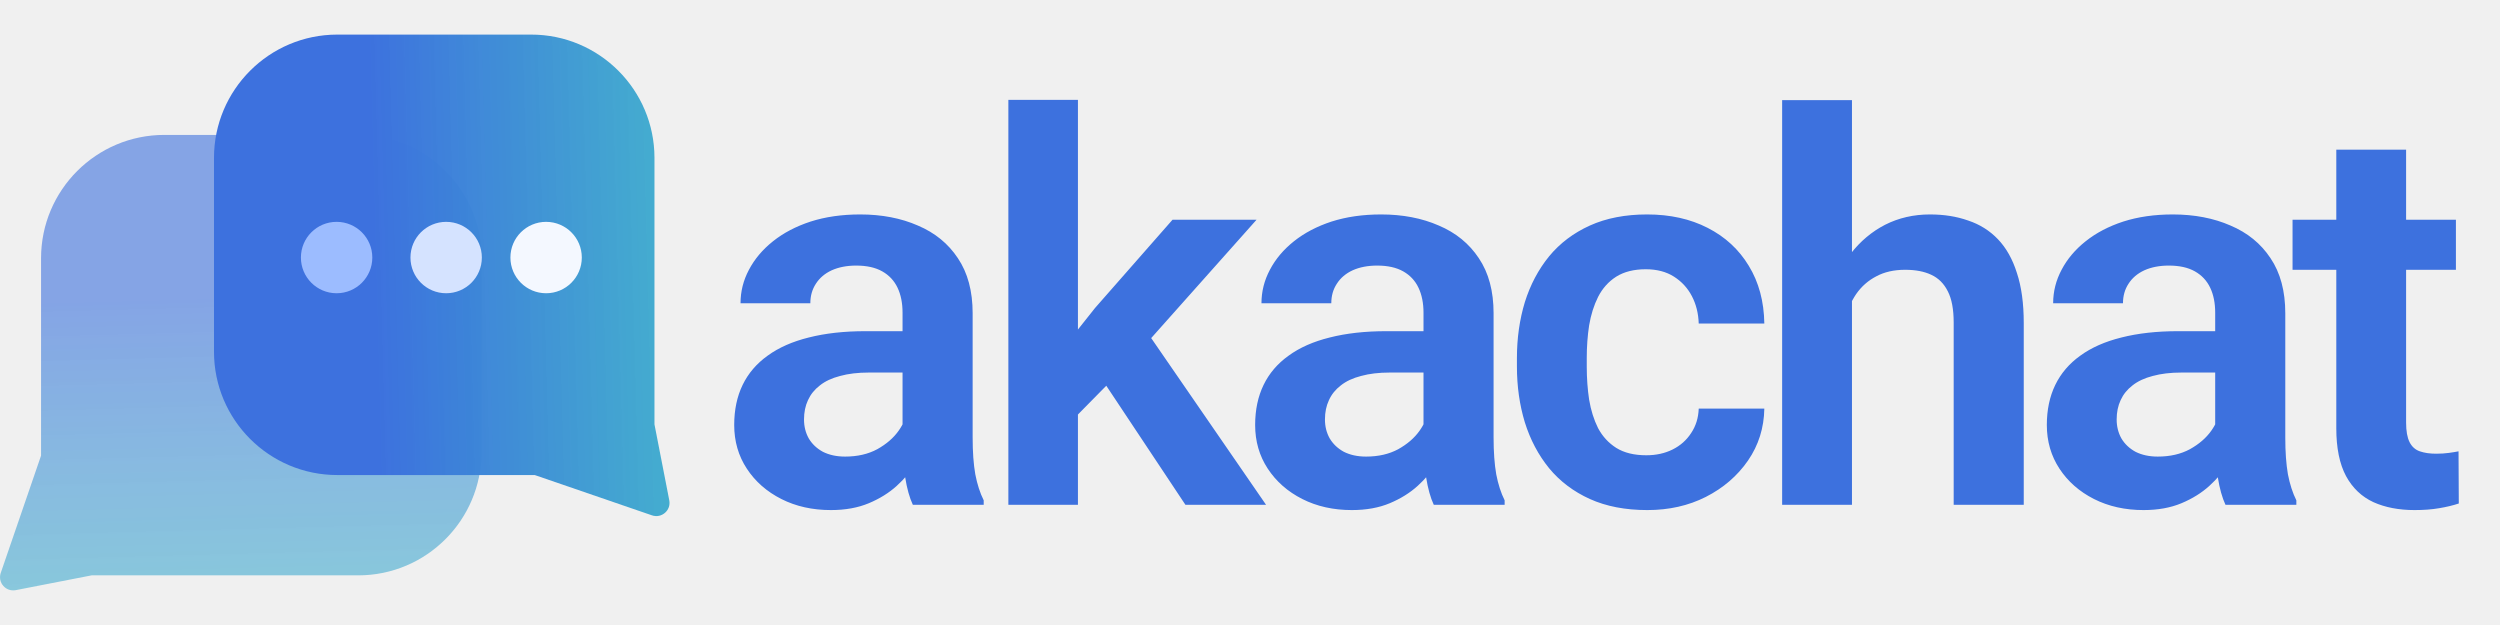
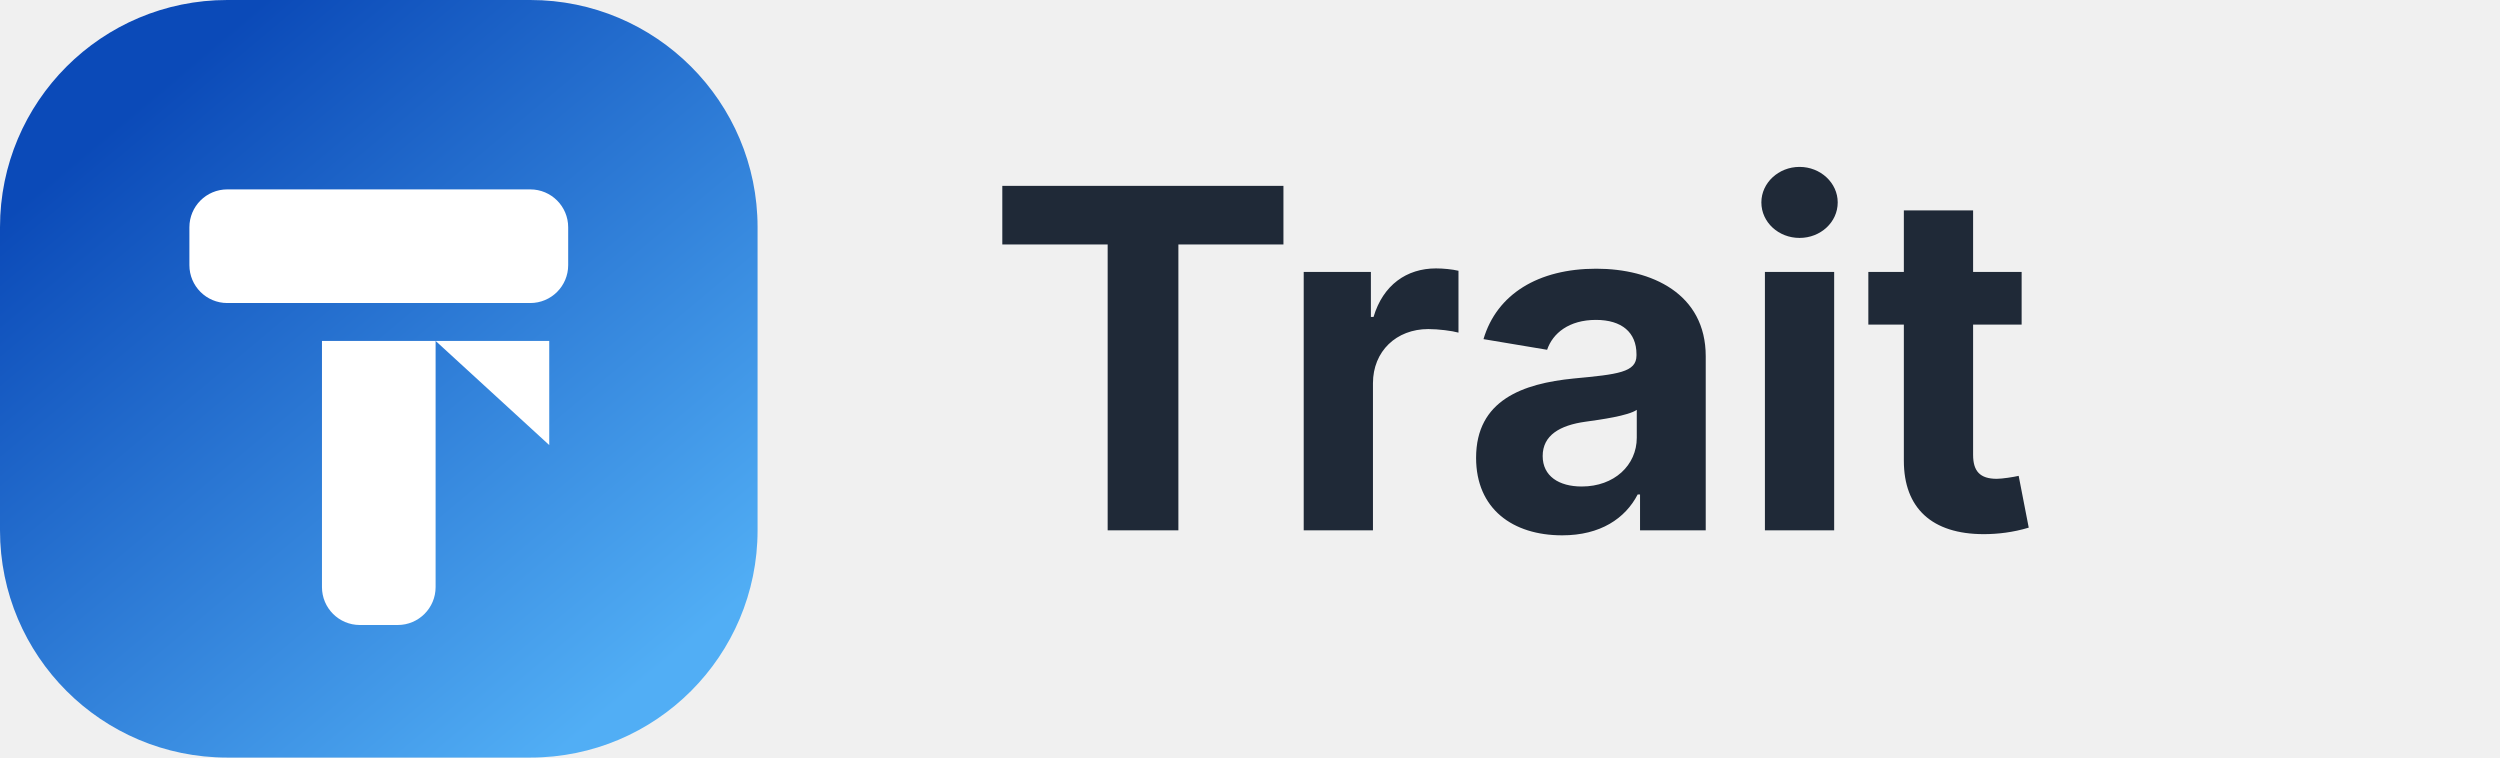
- <svg xmlns="http://www.w3.org/2000/svg" width="104" height="26" viewBox="0 0 104 26" fill="none">
-   <path d="M20.031 18.804C20.031 21.638 17.734 23.935 14.9 23.935H3.812L0.656 24.55C0.241 24.631 -0.106 24.233 0.031 23.833L1.708 18.954V10.743C1.708 7.909 4.005 5.612 6.839 5.612H14.9C17.734 5.612 20.031 7.909 20.031 10.743V18.804Z" fill="url(#paint0_linear_5588_31152)" fill-opacity="0.6" />
-   <path d="M22.096 1.439C24.929 1.439 27.226 3.737 27.226 6.57V17.654L27.842 20.814C27.923 21.229 27.524 21.576 27.124 21.439L22.245 19.762H14.033C11.2 19.762 8.902 17.465 8.902 14.631V6.57C8.902 3.736 11.2 1.439 14.033 1.439H22.096Z" fill="url(#paint1_linear_5588_31152)" />
-   <circle cx="14.003" cy="10.714" r="1.485" fill="#9CBCFF" />
-   <circle cx="18.56" cy="10.714" r="1.485" fill="#D5E3FF" />
-   <circle cx="22.718" cy="10.714" r="1.485" fill="#F4F8FF" />
-   <path d="M37.546 18.479V13.01C37.546 12.608 37.477 12.261 37.338 11.969C37.199 11.676 36.987 11.45 36.702 11.289C36.417 11.128 36.056 11.048 35.617 11.048C35.23 11.048 34.89 11.114 34.598 11.245C34.313 11.377 34.094 11.563 33.94 11.804C33.787 12.038 33.71 12.308 33.71 12.615H30.806C30.806 12.126 30.922 11.662 31.156 11.223C31.39 10.777 31.723 10.383 32.154 10.039C32.592 9.689 33.115 9.415 33.721 9.217C34.335 9.02 35.022 8.921 35.782 8.921C36.681 8.921 37.481 9.075 38.182 9.382C38.891 9.681 39.446 10.134 39.848 10.741C40.257 11.347 40.462 12.111 40.462 13.032V18.205C40.462 18.797 40.498 19.305 40.572 19.729C40.652 20.145 40.769 20.507 40.922 20.814V21H37.974C37.835 20.7 37.729 20.32 37.656 19.86C37.583 19.392 37.546 18.932 37.546 18.479ZM37.952 13.777L37.974 15.498H36.143C35.69 15.498 35.292 15.545 34.949 15.64C34.605 15.728 34.324 15.86 34.105 16.035C33.886 16.203 33.721 16.407 33.611 16.649C33.502 16.883 33.447 17.149 33.447 17.449C33.447 17.741 33.513 18.004 33.644 18.238C33.783 18.472 33.98 18.658 34.236 18.797C34.499 18.928 34.806 18.994 35.157 18.994C35.668 18.994 36.114 18.892 36.494 18.687C36.874 18.475 37.17 18.22 37.382 17.92C37.594 17.62 37.707 17.335 37.722 17.065L38.555 18.315C38.452 18.614 38.299 18.932 38.094 19.268C37.89 19.604 37.627 19.919 37.305 20.211C36.984 20.503 36.596 20.744 36.143 20.934C35.69 21.124 35.164 21.219 34.565 21.219C33.798 21.219 33.111 21.066 32.505 20.759C31.898 20.452 31.419 20.032 31.069 19.498C30.718 18.965 30.543 18.358 30.543 17.679C30.543 17.05 30.66 16.495 30.893 16.013C31.127 15.531 31.474 15.125 31.934 14.796C32.395 14.46 32.965 14.208 33.644 14.04C34.331 13.865 35.117 13.777 36.001 13.777H37.952ZM44.842 4.154V21H41.948V4.154H44.842ZM52.273 9.141L47.111 14.939L44.316 17.778L43.395 15.531L45.554 12.812L48.777 9.141H52.273ZM49.314 21L45.642 15.476L47.571 13.602L52.668 21H49.314ZM59.218 18.479V13.01C59.218 12.608 59.148 12.261 59.009 11.969C58.871 11.676 58.659 11.45 58.374 11.289C58.089 11.128 57.727 11.048 57.289 11.048C56.901 11.048 56.562 11.114 56.269 11.245C55.984 11.377 55.765 11.563 55.612 11.804C55.458 12.038 55.382 12.308 55.382 12.615H52.477C52.477 12.126 52.594 11.662 52.828 11.223C53.062 10.777 53.394 10.383 53.825 10.039C54.264 9.689 54.786 9.415 55.392 9.217C56.006 9.02 56.693 8.921 57.453 8.921C58.352 8.921 59.152 9.075 59.853 9.382C60.562 9.681 61.117 10.134 61.519 10.741C61.929 11.347 62.133 12.111 62.133 13.032V18.205C62.133 18.797 62.17 19.305 62.243 19.729C62.323 20.145 62.44 20.507 62.593 20.814V21H59.645C59.506 20.7 59.4 20.32 59.327 19.86C59.254 19.392 59.218 18.932 59.218 18.479ZM59.623 13.777L59.645 15.498H57.815C57.362 15.498 56.963 15.545 56.62 15.64C56.277 15.728 55.995 15.86 55.776 16.035C55.557 16.203 55.392 16.407 55.283 16.649C55.173 16.883 55.118 17.149 55.118 17.449C55.118 17.741 55.184 18.004 55.316 18.238C55.455 18.472 55.652 18.658 55.908 18.797C56.171 18.928 56.477 18.994 56.828 18.994C57.34 18.994 57.785 18.892 58.166 18.687C58.545 18.475 58.841 18.22 59.053 17.92C59.265 17.62 59.378 17.335 59.393 17.065L60.226 18.315C60.124 18.614 59.97 18.932 59.766 19.268C59.561 19.604 59.298 19.919 58.977 20.211C58.655 20.503 58.268 20.744 57.815 20.934C57.362 21.124 56.836 21.219 56.236 21.219C55.469 21.219 54.782 21.066 54.176 20.759C53.569 20.452 53.091 20.032 52.74 19.498C52.389 18.965 52.214 18.358 52.214 17.679C52.214 17.05 52.331 16.495 52.565 16.013C52.798 15.531 53.145 15.125 53.606 14.796C54.066 14.46 54.636 14.208 55.316 14.04C56.003 13.865 56.788 13.777 57.672 13.777H59.623ZM68.486 18.939C68.895 18.939 69.26 18.859 69.582 18.698C69.903 18.538 70.159 18.311 70.349 18.019C70.547 17.726 70.653 17.387 70.667 16.999H73.396C73.382 17.803 73.155 18.523 72.717 19.159C72.278 19.794 71.694 20.299 70.963 20.671C70.24 21.037 69.429 21.219 68.53 21.219C67.616 21.219 66.82 21.066 66.14 20.759C65.461 20.452 64.894 20.024 64.442 19.477C63.996 18.928 63.66 18.293 63.433 17.569C63.214 16.846 63.104 16.071 63.104 15.246V14.895C63.104 14.069 63.214 13.295 63.433 12.571C63.66 11.848 63.996 11.212 64.442 10.664C64.894 10.116 65.461 9.689 66.14 9.382C66.82 9.075 67.613 8.921 68.519 8.921C69.476 8.921 70.316 9.108 71.04 9.48C71.77 9.853 72.34 10.379 72.75 11.059C73.166 11.738 73.382 12.538 73.396 13.459H70.667C70.653 13.035 70.558 12.655 70.382 12.319C70.207 11.983 69.958 11.713 69.637 11.508C69.315 11.303 68.924 11.201 68.464 11.201C67.975 11.201 67.565 11.303 67.237 11.508C66.915 11.713 66.663 11.994 66.48 12.352C66.305 12.703 66.181 13.097 66.108 13.536C66.042 13.967 66.009 14.42 66.009 14.895V15.246C66.009 15.728 66.042 16.188 66.108 16.627C66.181 17.065 66.305 17.46 66.48 17.811C66.663 18.154 66.915 18.428 67.237 18.633C67.565 18.837 67.982 18.939 68.486 18.939ZM77.042 4.165V21H74.137V4.165H77.042ZM76.582 14.643H75.727C75.727 13.817 75.836 13.057 76.055 12.363C76.275 11.669 76.585 11.066 76.987 10.555C77.389 10.036 77.868 9.634 78.423 9.349C78.986 9.064 79.607 8.921 80.286 8.921C80.871 8.921 81.4 9.005 81.875 9.174C82.358 9.334 82.771 9.594 83.114 9.952C83.457 10.31 83.721 10.777 83.903 11.355C84.093 11.925 84.188 12.619 84.188 13.437V21H81.273V13.415C81.273 12.867 81.192 12.436 81.031 12.122C80.871 11.8 80.641 11.57 80.341 11.431C80.049 11.293 79.687 11.223 79.256 11.223C78.788 11.223 78.386 11.315 78.05 11.497C77.714 11.672 77.436 11.917 77.217 12.232C77.005 12.546 76.844 12.907 76.735 13.317C76.633 13.726 76.582 14.168 76.582 14.643ZM92.152 18.479V13.01C92.152 12.608 92.083 12.261 91.944 11.969C91.805 11.676 91.593 11.45 91.308 11.289C91.023 11.128 90.662 11.048 90.223 11.048C89.836 11.048 89.496 11.114 89.204 11.245C88.919 11.377 88.7 11.563 88.546 11.804C88.393 12.038 88.316 12.308 88.316 12.615H85.411C85.411 12.126 85.528 11.662 85.762 11.223C85.996 10.777 86.328 10.383 86.76 10.039C87.198 9.689 87.72 9.415 88.327 9.217C88.941 9.02 89.627 8.921 90.387 8.921C91.286 8.921 92.086 9.075 92.788 9.382C93.497 9.681 94.052 10.134 94.454 10.741C94.863 11.347 95.068 12.111 95.068 13.032V18.205C95.068 18.797 95.104 19.305 95.177 19.729C95.258 20.145 95.374 20.507 95.528 20.814V21H92.58C92.441 20.7 92.335 20.32 92.262 19.86C92.189 19.392 92.152 18.932 92.152 18.479ZM92.558 13.777L92.58 15.498H90.749C90.296 15.498 89.898 15.545 89.554 15.64C89.211 15.728 88.93 15.86 88.71 16.035C88.491 16.203 88.327 16.407 88.217 16.649C88.108 16.883 88.053 17.149 88.053 17.449C88.053 17.741 88.119 18.004 88.25 18.238C88.389 18.472 88.586 18.658 88.842 18.797C89.105 18.928 89.412 18.994 89.763 18.994C90.274 18.994 90.72 18.892 91.1 18.687C91.48 18.475 91.776 18.22 91.988 17.92C92.2 17.62 92.313 17.335 92.328 17.065L93.16 18.315C93.058 18.614 92.905 18.932 92.7 19.268C92.496 19.604 92.233 19.919 91.911 20.211C91.59 20.503 91.202 20.744 90.749 20.934C90.296 21.124 89.77 21.219 89.171 21.219C88.404 21.219 87.717 21.066 87.11 20.759C86.504 20.452 86.025 20.032 85.674 19.498C85.324 18.965 85.148 18.358 85.148 17.679C85.148 17.05 85.265 16.495 85.499 16.013C85.733 15.531 86.08 15.125 86.54 14.796C87.001 14.46 87.571 14.208 88.25 14.04C88.937 13.865 89.722 13.777 90.607 13.777H92.558ZM102.166 9.141V11.223H95.37V9.141H102.166ZM97.19 6.225H100.094V17.58C100.094 17.931 100.142 18.201 100.237 18.391C100.332 18.581 100.474 18.709 100.664 18.775C100.854 18.841 101.081 18.874 101.344 18.874C101.534 18.874 101.709 18.863 101.87 18.841C102.031 18.819 102.166 18.797 102.275 18.775L102.286 20.945C102.045 21.026 101.771 21.091 101.464 21.142C101.165 21.194 100.825 21.219 100.445 21.219C99.795 21.219 99.225 21.11 98.735 20.89C98.246 20.664 97.865 20.302 97.595 19.805C97.325 19.301 97.19 18.636 97.19 17.811V6.225Z" fill="#3D71DE" />
+ <svg xmlns="http://www.w3.org/2000/svg" width="132" height="40" viewBox="0 0 132 40" fill="none">
+   <rect width="40" height="40" rx="12" fill="url(#trait-mark-gradient)" />
+   <rect x="10" y="10" width="20" height="6" rx="2" fill="white" />
+   <path d="M17 18H23V31C23 32.105 22.105 33 21 33H19C17.895 33 17 32.105 17 31V18Z" fill="white" />
+   <path d="M23 18H29V23.5L23 18Z" fill="white" />
+   <text x="52" y="28" fill="#1f2937" font-family="Inter, Arial, sans-serif" font-size="25" font-weight="700">Trait</text>
  <defs>
-     <linearGradient id="paint0_linear_5588_31152" x1="8.624" y1="12.274" x2="9.042" y2="27.993" gradientUnits="userSpaceOnUse">
-       <stop stop-color="#3D71DE" />
-       <stop offset="1" stop-color="#34B8C7" stop-opacity="0.9" />
-     </linearGradient>
-     <linearGradient id="paint1_linear_5588_31152" x1="15.564" y1="12.846" x2="31.284" y2="12.428" gradientUnits="userSpaceOnUse">
-       <stop stop-color="#3D71DE" />
-       <stop offset="1" stop-color="#34B8C7" stop-opacity="0.9" />
+     <linearGradient id="trait-mark-gradient" x1="8" y1="5" x2="34" y2="36" gradientUnits="userSpaceOnUse">
+       <stop stop-color="#0b4ab8" />
+       <stop offset="1" stop-color="#51aef5" />
    </linearGradient>
  </defs>
</svg>
